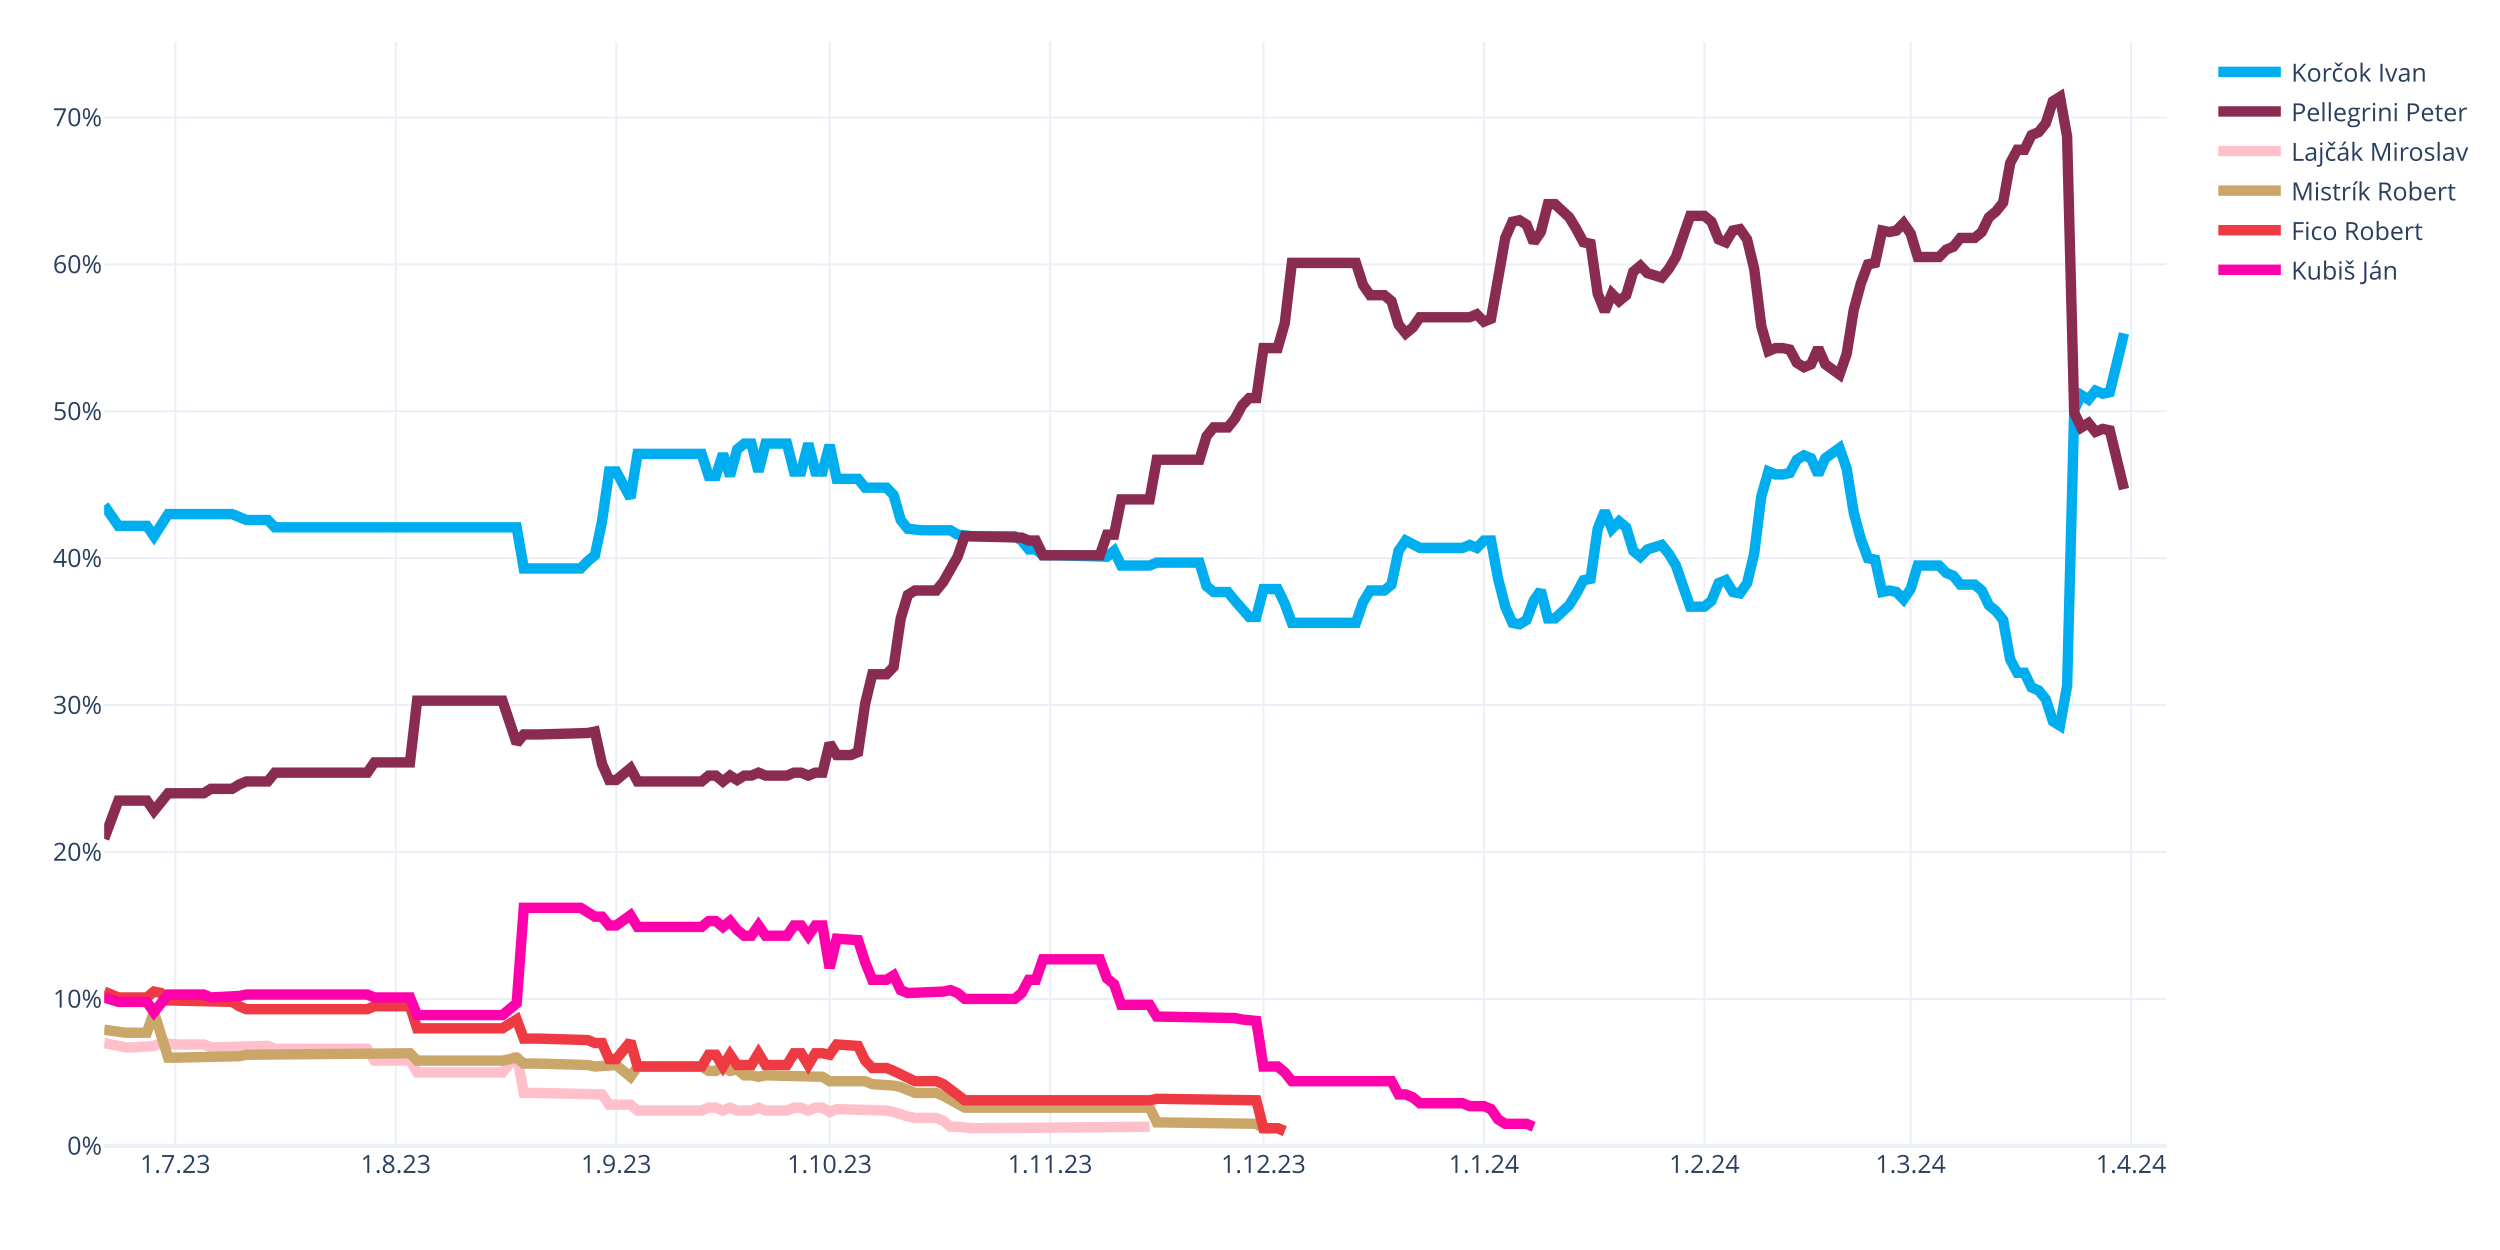
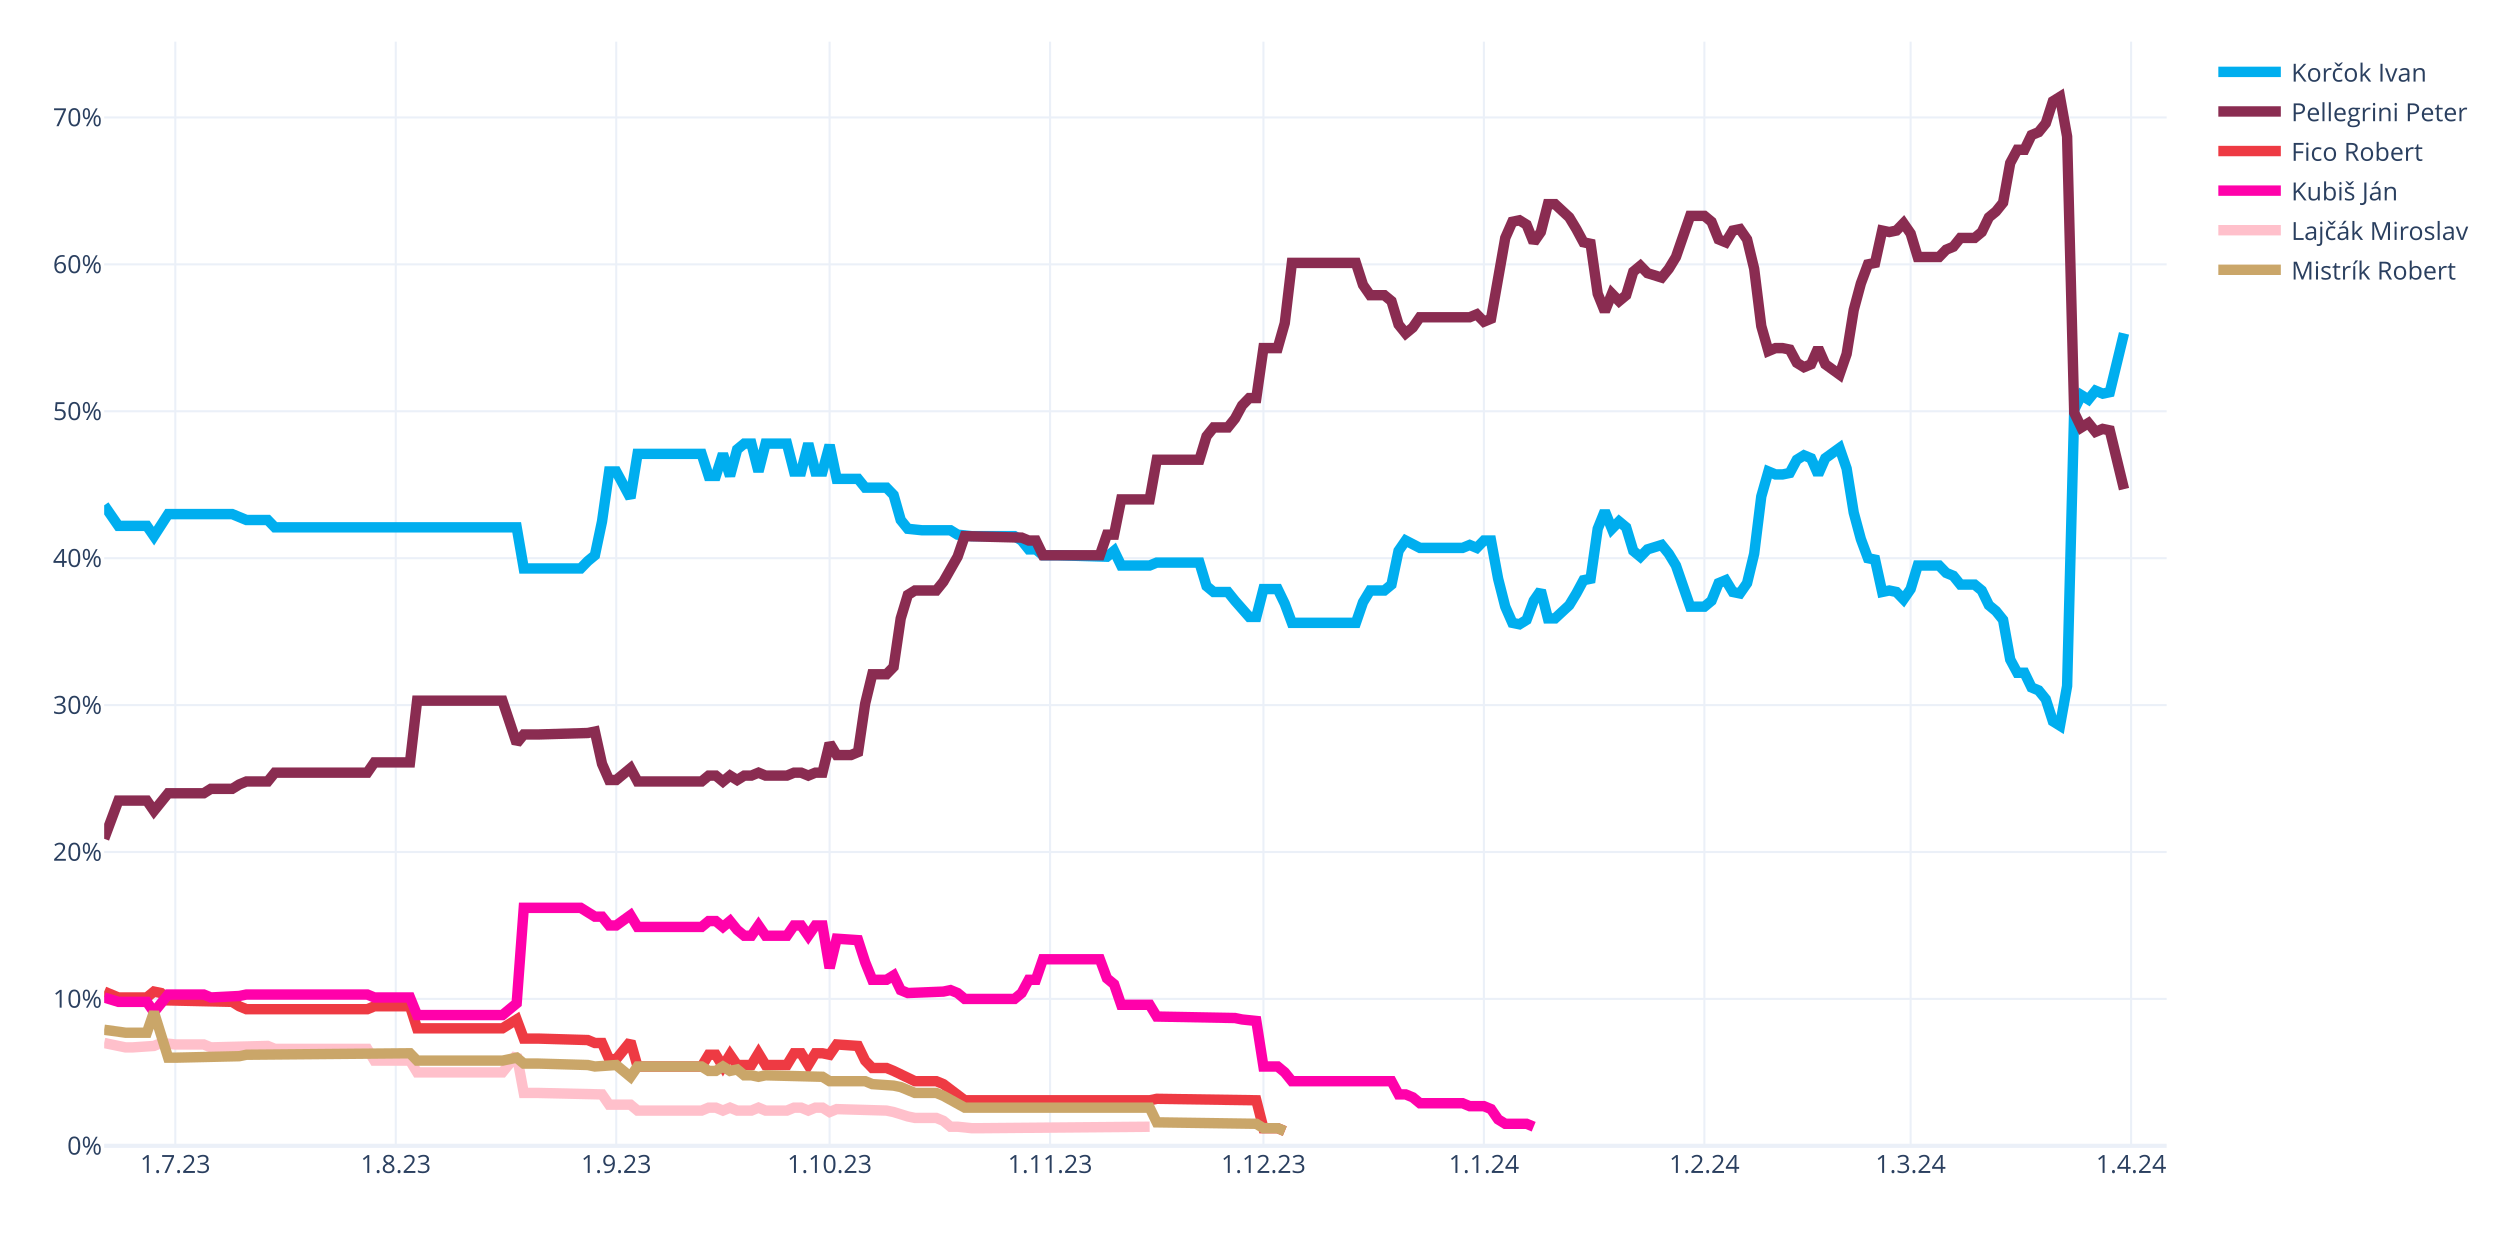
<svg xmlns="http://www.w3.org/2000/svg" class="main-svg" width="1200" height="600" style="" viewBox="0 0 1200 600">
  <rect x="0" y="0" width="1200" height="600" style="fill: rgb(255, 255, 255); fill-opacity: 1;" />
-   <defs id="defs-647e9c">
+   <defs id="defs-c71613">
    <g class="clips">
-       <clipPath id="clip647e9cxyplot" class="plotclip">
+       <clipPath id="clipc71613xyplot" class="plotclip">
        <rect width="990" height="530" />
      </clipPath>
-       <clipPath class="axesclip" id="clip647e9cx">
+       <clipPath class="axesclip" id="clipc71613x">
        <rect x="50" y="0" width="990" height="600" />
      </clipPath>
-       <clipPath class="axesclip" id="clip647e9cy">
+       <clipPath class="axesclip" id="clipc71613y">
        <rect x="0" y="20" width="1200" height="530" />
      </clipPath>
-       <clipPath class="axesclip" id="clip647e9cxy">
+       <clipPath class="axesclip" id="clipc71613xy">
        <rect x="50" y="20" width="990" height="530" />
      </clipPath>
    </g>
    <g class="gradients" />
    <g class="patterns" />
  </defs>
  <g class="bglayer" />
  <g class="layer-below">
    <g class="imagelayer" />
    <g class="shapelayer" />
  </g>
  <g class="cartesianlayer">
    <g class="subplot xy">
      <g class="layer-subplot">
        <g class="shapelayer" />
        <g class="imagelayer" />
      </g>
      <g class="minor-gridlayer">
        <g class="x" />
        <g class="y" />
      </g>
      <g class="gridlayer">
        <g class="x">
          <path class="xgrid crisp" transform="translate(84.14,0)" d="M0,20v530" style="stroke: rgb(235, 240, 248); stroke-opacity: 1; stroke-width: 1px;" />
          <path class="xgrid crisp" transform="translate(189.97,0)" d="M0,20v530" style="stroke: rgb(235, 240, 248); stroke-opacity: 1; stroke-width: 1px;" />
          <path class="xgrid crisp" transform="translate(295.79,0)" d="M0,20v530" style="stroke: rgb(235, 240, 248); stroke-opacity: 1; stroke-width: 1px;" />
          <path class="xgrid crisp" transform="translate(398.21,0)" d="M0,20v530" style="stroke: rgb(235, 240, 248); stroke-opacity: 1; stroke-width: 1px;" />
          <path class="xgrid crisp" transform="translate(504.03,0)" d="M0,20v530" style="stroke: rgb(235, 240, 248); stroke-opacity: 1; stroke-width: 1px;" />
          <path class="xgrid crisp" transform="translate(606.45,0)" d="M0,20v530" style="stroke: rgb(235, 240, 248); stroke-opacity: 1; stroke-width: 1px;" />
          <path class="xgrid crisp" transform="translate(712.28,0)" d="M0,20v530" style="stroke: rgb(235, 240, 248); stroke-opacity: 1; stroke-width: 1px;" />
          <path class="xgrid crisp" transform="translate(818.1,0)" d="M0,20v530" style="stroke: rgb(235, 240, 248); stroke-opacity: 1; stroke-width: 1px;" />
          <path class="xgrid crisp" transform="translate(917.1,0)" d="M0,20v530" style="stroke: rgb(235, 240, 248); stroke-opacity: 1; stroke-width: 1px;" />
          <path class="xgrid crisp" transform="translate(1022.93,0)" d="M0,20v530" style="stroke: rgb(235, 240, 248); stroke-opacity: 1; stroke-width: 1px;" />
        </g>
        <g class="y">
          <path class="ygrid crisp" transform="translate(0,479.48)" d="M50,0h990" style="stroke: rgb(235, 240, 248); stroke-opacity: 1; stroke-width: 1px;" />
          <path class="ygrid crisp" transform="translate(0,408.96)" d="M50,0h990" style="stroke: rgb(235, 240, 248); stroke-opacity: 1; stroke-width: 1px;" />
          <path class="ygrid crisp" transform="translate(0,338.45)" d="M50,0h990" style="stroke: rgb(235, 240, 248); stroke-opacity: 1; stroke-width: 1px;" />
          <path class="ygrid crisp" transform="translate(0,267.93)" d="M50,0h990" style="stroke: rgb(235, 240, 248); stroke-opacity: 1; stroke-width: 1px;" />
          <path class="ygrid crisp" transform="translate(0,197.41)" d="M50,0h990" style="stroke: rgb(235, 240, 248); stroke-opacity: 1; stroke-width: 1px;" />
          <path class="ygrid crisp" transform="translate(0,126.89)" d="M50,0h990" style="stroke: rgb(235, 240, 248); stroke-opacity: 1; stroke-width: 1px;" />
          <path class="ygrid crisp" transform="translate(0,56.37)" d="M50,0h990" style="stroke: rgb(235, 240, 248); stroke-opacity: 1; stroke-width: 1px;" />
        </g>
      </g>
      <g class="zerolinelayer">
        <path class="yzl zl crisp" transform="translate(0,550)" d="M50,0h990" style="stroke: rgb(235, 240, 248); stroke-opacity: 1; stroke-width: 2px;" />
      </g>
      <path class="xlines-below" />
      <path class="ylines-below" />
      <g class="overlines-below" />
      <g class="xaxislayer-below" />
      <g class="yaxislayer-below" />
      <g class="overaxes-below" />
-       <g class="plot" transform="translate(50,20)" clip-path="url(#clip647e9cxyplot)">
+       <g class="plot" transform="translate(50,20)" clip-path="url(#clipc71613xyplot)">
        <g class="scatterlayer mlayer">
-           <g class="trace scatter trace44a4cc" style="stroke-miterlimit: 2; opacity: 1;">
+           <g class="trace scatter tracee97a80" style="stroke-miterlimit: 2; opacity: 1;">
            <g class="fills" />
            <g class="errorbars" />
            <g class="lines">
              <path class="js-line" d="M0,222.54L6.83,232.41L10.24,232.41L20.48,232.41L23.9,237.35L30.72,226.77L34.14,226.77L61.45,226.77L64.86,228.18L68.28,229.59L71.69,229.59L78.52,229.59L81.93,233.12L198,233.12L201.41,252.86L228.72,252.86L232.14,249.34L235.55,246.52L238.97,230.3L242.38,206.32L245.79,206.32L252.62,219.01L256.03,197.86L286.76,197.86L290.17,208.44L293.59,208.44L297,197.86L300.41,208.44L303.83,195.74L307.24,192.92L310.66,192.92L314.07,206.32L317.48,192.92L327.72,192.92L331.14,206.32L334.55,206.32L337.97,192.92L341.38,206.32L344.79,206.32L348.21,193.63L351.62,209.85L361.86,209.85L365.28,214.08L375.52,214.08L378.93,217.6L382.34,229.59L385.76,233.82L392.59,234.53L396,234.53L406.24,234.53L409.66,236.64L416.48,237.35L419.9,237.35L436.97,237.35L440.38,239.46L443.79,243.7L447.21,243.7L450.62,246.52L457.45,246.52L481.34,247.22L484.76,244.4L488.17,251.45L491.59,251.45L501.83,251.45L505.24,250.04L525.72,250.04L529.14,261.33L532.55,264.15L535.97,264.15L539.38,264.15L542.79,268.38L549.62,276.13L553.03,276.13L556.45,262.74L559.86,262.74L563.28,262.74L566.69,269.79L570.1,278.96L573.52,278.96L600.83,278.96L604.24,269.08L607.66,263.44L611.07,263.44L614.48,263.44L617.9,260.62L621.31,244.4L624.72,239.46L631.55,242.99L634.97,242.99L652.03,242.99L655.45,241.58L658.86,242.99L662.28,239.46L665.69,239.46L669.1,257.8L672.52,271.2L675.93,278.96L679.34,279.66L682.76,277.54L686.17,268.38L689.59,263.44L693,276.84L696.41,276.84L703.24,270.49L706.66,264.85L710.07,258.5L713.48,257.8L716.9,233.82L720.31,225.36L723.72,233.82L727.14,230.3L730.55,233.12L733.97,244.4L737.38,247.22L740.79,243.7L747.62,241.58L751.03,245.81L754.45,251.45L757.86,261.33L761.28,271.2L764.69,271.2L768.1,271.2L771.52,268.38L774.93,259.92L778.34,258.5L781.76,264.15L785.17,264.85L788.59,259.92L792,245.81L795.41,218.31L798.83,206.32L802.24,207.73L805.66,207.73L809.07,207.03L812.48,200.68L815.9,198.56L819.31,199.97L822.72,207.73L826.14,199.97L832.97,195.04L836.38,204.91L839.79,226.07L843.21,238.76L846.62,247.93L850.03,248.63L853.45,264.15L856.86,263.44L860.28,264.15L863.69,267.67L867.1,262.74L870.52,251.45L880.76,251.45L884.17,254.98L887.59,256.39L891,260.62L897.83,260.62L901.24,263.44L904.66,270.49L908.07,273.31L911.48,277.54L914.9,296.58L918.31,302.93L921.72,302.93L925.14,309.98L928.55,311.39L931.97,315.62L935.38,326.2L938.79,328.32L942.21,309.28L945.62,176.7L949.03,169.65L952.45,171.77L955.86,167.54L959.28,168.95L962.69,168.24L969.52,140.03" style="vector-effect: none; fill: none; stroke: rgb(0, 174, 239); stroke-opacity: 1; stroke-width: 5px; opacity: 1;" />
            </g>
            <g class="points" />
            <g class="text" />
          </g>
-           <g class="trace scatter tracecb1fb4" style="stroke-miterlimit: 2; opacity: 1;">
+           <g class="trace scatter tracebbba06" style="stroke-miterlimit: 2; opacity: 1;">
            <g class="fills" />
            <g class="errorbars" />
            <g class="lines">
              <path class="js-line" d="M0,382.62L6.83,364.28L10.24,364.28L20.48,364.28L23.9,369.22L30.72,360.76L34.14,360.76L47.79,360.76L51.21,358.64L61.45,358.64L64.86,356.53L68.28,355.11L71.69,355.11L78.52,355.11L81.93,350.88L126.31,350.88L129.72,345.95L146.79,345.95L150.21,316.33L191.17,316.33L198,336.78L201.41,332.55L208.24,332.55L232.14,331.84L235.55,331.14L238.97,346.65L242.38,354.41L245.79,354.41L249.21,351.59L252.62,348.77L256.03,355.11L286.76,355.11L290.17,352.29L293.59,352.29L297,355.11L300.41,352.29L303.83,354.41L307.24,352.29L310.66,352.29L314.07,350.88L317.48,352.29L327.72,352.29L331.14,350.88L334.55,350.88L337.97,352.29L341.38,350.88L344.79,350.88L348.21,336.78L351.62,342.42L358.45,342.42L361.86,341.01L365.28,317.74L368.69,303.64L375.52,303.64L378.93,300.11L382.34,276.84L385.76,265.56L389.17,263.44L392.59,263.44L399.41,263.44L402.83,259.21L409.66,247.22L413.07,237.35L440.38,238.05L443.79,239.46L447.21,239.46L450.62,246.52L477.93,246.52L481.34,236.64L484.76,236.64L488.17,219.72L501.83,219.72L505.24,200.68L525.72,200.68L529.14,189.4L532.55,185.17L535.97,185.17L539.38,185.17L542.79,180.93L546.21,174.59L549.62,171.06L553.03,171.06L556.45,147.09L563.28,147.09L566.69,135.1L570.1,106.19L573.52,106.19L600.83,106.19L604.24,116.76L607.66,121.7L611.07,121.7L614.48,121.7L617.9,124.52L621.31,135.8L624.72,140.03L628.14,137.21L631.55,132.28L655.45,132.28L658.86,130.87L662.28,134.39L665.69,132.98L672.52,94.2L675.93,86.44L679.34,85.74L682.76,87.85L686.17,96.31L689.59,91.38L693,77.98L696.41,77.98L703.24,84.32L706.66,89.97L710.07,96.31L713.48,97.02L716.9,120.99L720.31,129.46L723.72,120.99L727.14,124.52L730.55,121.7L733.97,110.42L737.38,107.6L740.79,111.12L747.62,113.24L751.03,109.01L754.45,103.36L757.86,93.49L761.28,83.62L764.69,83.62L768.1,83.62L771.52,86.44L774.93,94.9L778.34,96.31L781.76,90.67L785.17,89.97L788.59,94.9L792,109.01L795.41,136.51L798.83,148.5L802.24,147.09L805.66,147.09L809.07,147.79L812.48,154.14L815.9,156.25L819.31,154.84L822.72,147.09L826.14,154.84L832.97,159.78L836.38,149.91L839.79,128.75L843.21,116.06L846.62,106.89L850.03,106.19L853.45,90.67L856.86,91.38L860.28,90.67L863.69,87.15L867.1,92.08L870.52,103.36L880.76,103.36L884.17,99.84L887.59,98.43L891,94.2L897.83,94.2L901.24,91.38L904.66,84.32L908.07,81.5L911.48,77.27L914.9,58.23L918.31,51.89L921.72,51.89L925.14,44.83L928.55,43.42L931.97,39.19L935.38,28.62L938.79,26.5L942.21,45.54L945.62,178.11L949.03,185.17L952.45,183.05L955.86,187.28L959.28,185.87L962.69,186.58L969.52,214.78" style="vector-effect: none; fill: none; stroke: rgb(138, 44, 81); stroke-opacity: 1; stroke-width: 5px; opacity: 1;" />
            </g>
            <g class="points" />
            <g class="text" />
          </g>
-           <g class="trace scatter tracee4de84" style="stroke-miterlimit: 2; opacity: 1;">
+           <g class="trace scatter trace15da5d" style="stroke-miterlimit: 2; opacity: 1;">
+             <g class="fills" />
+             <g class="errorbars" />
+             <g class="lines">
+               <path class="js-line" d="M0,455.96L6.83,458.78L10.24,458.78L20.48,458.78L23.9,455.96L27.31,456.66L30.72,460.19L61.45,460.89L64.86,463.01L68.28,464.42L71.69,464.42L126.31,464.42L129.72,463.01L146.79,463.01L150.21,473.59L191.17,473.59L198,469.35L201.41,478.52L208.24,478.52L232.14,479.23L235.55,480.64L238.97,480.64L242.38,488.39L245.79,488.39L249.21,484.16L252.62,479.93L256.03,491.92L286.76,491.92L290.17,486.28L293.59,486.28L297,491.92L300.41,486.28L303.83,491.21L310.66,491.21L314.07,485.57L317.48,491.21L320.9,491.21L327.72,491.21L331.14,485.57L334.55,485.57L337.97,491.21L341.38,485.57L344.79,485.57L348.21,486.28L351.62,481.34L361.86,482.05L365.28,489.1L368.69,492.63L372.1,492.63L375.52,492.63L378.93,494.04L389.17,498.97L392.59,498.97L399.41,498.97L402.83,500.38L413.07,508.14L416.48,508.14L501.83,508.14L505.24,507.43L553.03,508.14L556.45,521.54L563.28,521.54L566.69,522.95" style="vector-effect: none; fill: none; stroke: rgb(238, 58, 67); stroke-opacity: 1; stroke-width: 5px; opacity: 1;" />
+             </g>
+             <g class="points" />
+             <g class="text" />
+           </g>
+           <g class="trace scatter trace97dcdb" style="stroke-miterlimit: 2; opacity: 1;">
+             <g class="fills" />
+             <g class="errorbars" />
+             <g class="lines">
+               <path class="js-line" d="M0,458.78L6.83,460.89L10.24,460.89L20.48,460.89L23.9,465.83L30.72,457.37L34.14,457.37L47.79,457.37L51.21,458.78L64.86,458.07L68.28,457.37L126.31,457.37L129.72,458.78L146.79,458.78L150.21,467.24L191.17,467.24L198,461.6L201.41,415.76L208.24,415.76L228.72,415.76L232.14,417.88L235.55,419.99L238.97,419.99L242.38,424.22L245.79,424.22L252.62,419.29L256.03,424.93L286.76,424.93L290.17,422.11L293.59,422.11L297,424.93L300.41,422.11L303.83,426.34L307.24,429.16L310.66,429.16L314.07,424.22L317.48,429.16L327.72,429.16L331.14,424.22L334.55,424.22L337.97,429.16L341.38,424.22L344.79,424.22L348.21,444.67L351.62,430.57L361.86,431.27L365.28,441.85L368.69,450.31L372.1,450.31L375.52,450.31L378.93,448.2L382.34,455.25L385.76,456.66L402.83,455.96L406.24,455.25L409.66,456.66L413.07,459.48L436.97,459.48L440.38,456.66L443.79,450.31L447.21,450.31L450.62,440.44L457.45,440.44L477.93,440.44L481.34,449.61L484.76,452.43L488.17,462.3L501.83,462.3L505.24,467.94L542.79,468.65L546.21,469.35L553.03,470.06L556.45,491.92L563.28,491.92L566.69,494.74L570.1,498.97L573.52,498.97L617.9,498.97L621.31,505.32L624.72,505.32L628.14,506.73L631.55,509.55L634.97,509.55L652.03,509.55L655.45,510.96L662.28,510.96L665.69,512.37L669.1,517.31L672.52,519.42L682.76,519.42L686.17,520.83" style="vector-effect: none; fill: none; stroke: rgb(255, 1, 170); stroke-opacity: 1; stroke-width: 5px; opacity: 1;" />
+             </g>
+             <g class="points" />
+             <g class="text" />
+           </g>
+           <g class="trace scatter traceb3949d" style="stroke-miterlimit: 2; opacity: 1;">
            <g class="fills" />
            <g class="errorbars" />
            <g class="lines">
              <path class="js-line" d="M0,480.64L10.24,482.75L13.66,482.75L23.9,482.05L27.31,480.64L34.14,481.34L37.55,481.34L47.79,481.34L51.21,482.75L78.52,482.05L81.93,483.46L126.31,483.46L129.72,489.1L146.79,489.1L150.21,494.74L191.17,494.74L198,486.28L201.41,504.61L208.24,504.61L238.97,505.32L242.38,510.25L252.62,510.25L256.03,513.08L286.76,513.08L290.17,511.67L293.59,511.67L297,513.08L300.41,511.67L303.83,513.08L310.66,513.08L314.07,511.67L317.48,513.08L320.9,513.08L327.72,513.08L331.14,511.67L334.55,511.67L337.97,513.08L341.38,511.67L344.79,511.67L348.21,513.78L351.62,512.37L375.52,513.08L378.93,513.78L385.76,515.9L389.17,516.6L399.41,516.6L402.83,518.01L406.24,520.83L409.66,520.83L416.48,521.54L419.9,521.54L501.83,520.83" style="vector-effect: none; fill: none; stroke: rgb(255, 192, 203); stroke-opacity: 1; stroke-width: 5px; opacity: 1;" />
            </g>
            <g class="points" />
            <g class="text" />
          </g>
-           <g class="trace scatter tracecaea5e" style="stroke-miterlimit: 2; opacity: 1;">
+           <g class="trace scatter traced9b6c6" style="stroke-miterlimit: 2; opacity: 1;">
            <g class="fills" />
            <g class="errorbars" />
            <g class="lines">
              <path class="js-line" d="M0,474.29L10.24,475.7L13.66,475.7L20.48,475.7L23.9,465.83L30.72,487.69L34.14,487.69L64.86,486.98L68.28,486.28L146.79,485.57L150.21,489.1L191.17,489.1L198,487.69L201.41,490.51L208.24,490.51L232.14,491.21L235.55,491.92L245.79,491.21L249.21,494.04L252.62,496.86L256.03,491.92L286.76,491.92L290.17,494.04L293.59,494.04L297,491.92L300.41,494.04L303.83,493.33L307.24,496.15L310.66,496.15L314.07,496.86L317.48,496.15L344.79,496.86L348.21,498.97L365.28,498.97L368.69,500.38L378.93,501.09L382.34,501.79L389.17,504.61L392.59,504.61L399.41,504.61L402.83,506.02L413.07,511.67L416.48,511.67L501.83,511.67L505.24,518.72L553.03,519.42L556.45,521.54L563.28,521.54L566.69,522.95" style="vector-effect: none; fill: none; stroke: rgb(202, 166, 105); stroke-opacity: 1; stroke-width: 5px; opacity: 1;" />
-             </g>
-             <g class="points" />
-             <g class="text" />
-           </g>
-           <g class="trace scatter tracee7a263" style="stroke-miterlimit: 2; opacity: 1;">
-             <g class="fills" />
-             <g class="errorbars" />
-             <g class="lines">
-               <path class="js-line" d="M0,455.96L6.83,458.78L10.24,458.78L20.48,458.78L23.9,455.96L27.31,456.66L30.72,460.19L61.45,460.89L64.86,463.01L68.28,464.42L71.69,464.42L126.31,464.42L129.72,463.01L146.79,463.01L150.21,473.59L191.17,473.59L198,469.35L201.41,478.52L208.24,478.52L232.14,479.23L235.55,480.64L238.97,480.64L242.38,488.39L245.79,488.39L249.21,484.16L252.62,479.93L256.03,491.92L286.76,491.92L290.17,486.28L293.59,486.28L297,491.92L300.41,486.28L303.83,491.21L310.66,491.21L314.07,485.57L317.48,491.21L320.9,491.21L327.72,491.21L331.14,485.57L334.55,485.57L337.97,491.21L341.38,485.57L344.79,485.57L348.21,486.28L351.62,481.34L361.86,482.05L365.28,489.1L368.69,492.63L372.1,492.63L375.52,492.63L378.93,494.04L389.17,498.97L392.59,498.97L399.41,498.97L402.83,500.38L413.07,508.14L416.48,508.14L501.83,508.14L505.24,507.43L553.03,508.14L556.45,521.54L563.28,521.54L566.69,522.95" style="vector-effect: none; fill: none; stroke: rgb(238, 58, 67); stroke-opacity: 1; stroke-width: 5px; opacity: 1;" />
-             </g>
-             <g class="points" />
-             <g class="text" />
-           </g>
-           <g class="trace scatter trace4ce417" style="stroke-miterlimit: 2; opacity: 1;">
-             <g class="fills" />
-             <g class="errorbars" />
-             <g class="lines">
-               <path class="js-line" d="M0,458.78L6.83,460.89L10.24,460.89L20.48,460.89L23.9,465.83L30.72,457.37L34.14,457.37L47.79,457.37L51.21,458.78L64.86,458.07L68.28,457.37L126.31,457.37L129.72,458.78L146.79,458.78L150.21,467.24L191.17,467.24L198,461.6L201.41,415.76L208.24,415.76L228.72,415.76L232.14,417.88L235.55,419.99L238.97,419.99L242.38,424.22L245.79,424.22L252.62,419.29L256.03,424.93L286.76,424.93L290.17,422.11L293.59,422.11L297,424.93L300.41,422.11L303.83,426.34L307.24,429.16L310.66,429.16L314.07,424.22L317.48,429.16L327.72,429.16L331.14,424.22L334.55,424.22L337.97,429.16L341.38,424.22L344.79,424.22L348.21,444.67L351.62,430.57L361.86,431.27L365.28,441.85L368.69,450.31L372.1,450.31L375.52,450.31L378.93,448.2L382.34,455.25L385.76,456.66L402.83,455.96L406.24,455.25L409.66,456.66L413.07,459.48L436.97,459.48L440.38,456.66L443.79,450.31L447.21,450.31L450.62,440.44L457.45,440.44L477.93,440.44L481.34,449.61L484.76,452.43L488.17,462.3L501.83,462.3L505.24,467.94L542.79,468.65L546.21,469.35L553.03,470.06L556.45,491.92L563.28,491.92L566.69,494.74L570.1,498.97L573.52,498.97L617.9,498.97L621.31,505.32L624.72,505.32L628.14,506.73L631.55,509.55L634.97,509.55L652.03,509.55L655.45,510.96L662.28,510.96L665.69,512.37L669.1,517.31L672.52,519.42L682.76,519.42L686.17,520.83" style="vector-effect: none; fill: none; stroke: rgb(255, 1, 170); stroke-opacity: 1; stroke-width: 5px; opacity: 1;" />
            </g>
            <g class="points" />
            <g class="text" />
          </g>
        </g>
      </g>
      <g class="overplot" />
      <path class="xlines-above crisp" d="M0,0" style="fill: none;" />
      <path class="ylines-above crisp" d="M0,0" style="fill: none;" />
      <g class="overlines-above" />
      <g class="xaxislayer-above">
        <g class="xtick">
          <text text-anchor="middle" x="0" y="563" transform="translate(84.14,0)" style="font-family: 'Open Sans', verdana, arial, sans-serif; font-size: 12px; fill: rgb(42, 63, 95); fill-opacity: 1; white-space: pre; opacity: 1;">1.7.23</text>
        </g>
        <g class="xtick">
          <text text-anchor="middle" x="0" y="563" style="font-family: 'Open Sans', verdana, arial, sans-serif; font-size: 12px; fill: rgb(42, 63, 95); fill-opacity: 1; white-space: pre; opacity: 1;" transform="translate(189.97,0)">1.8.23</text>
        </g>
        <g class="xtick">
          <text text-anchor="middle" x="0" y="563" style="font-family: 'Open Sans', verdana, arial, sans-serif; font-size: 12px; fill: rgb(42, 63, 95); fill-opacity: 1; white-space: pre; opacity: 1;" transform="translate(295.79,0)">1.9.23</text>
        </g>
        <g class="xtick">
          <text text-anchor="middle" x="0" y="563" style="font-family: 'Open Sans', verdana, arial, sans-serif; font-size: 12px; fill: rgb(42, 63, 95); fill-opacity: 1; white-space: pre; opacity: 1;" transform="translate(398.21,0)">1.10.23</text>
        </g>
        <g class="xtick">
          <text text-anchor="middle" x="0" y="563" style="font-family: 'Open Sans', verdana, arial, sans-serif; font-size: 12px; fill: rgb(42, 63, 95); fill-opacity: 1; white-space: pre; opacity: 1;" transform="translate(504.03,0)">1.11.23</text>
        </g>
        <g class="xtick">
          <text text-anchor="middle" x="0" y="563" style="font-family: 'Open Sans', verdana, arial, sans-serif; font-size: 12px; fill: rgb(42, 63, 95); fill-opacity: 1; white-space: pre; opacity: 1;" transform="translate(606.45,0)">1.12.23</text>
        </g>
        <g class="xtick">
          <text text-anchor="middle" x="0" y="563" style="font-family: 'Open Sans', verdana, arial, sans-serif; font-size: 12px; fill: rgb(42, 63, 95); fill-opacity: 1; white-space: pre; opacity: 1;" transform="translate(712.28,0)">1.1.24</text>
        </g>
        <g class="xtick">
          <text text-anchor="middle" x="0" y="563" style="font-family: 'Open Sans', verdana, arial, sans-serif; font-size: 12px; fill: rgb(42, 63, 95); fill-opacity: 1; white-space: pre; opacity: 1;" transform="translate(818.1,0)">1.2.24</text>
        </g>
        <g class="xtick">
          <text text-anchor="middle" x="0" y="563" style="font-family: 'Open Sans', verdana, arial, sans-serif; font-size: 12px; fill: rgb(42, 63, 95); fill-opacity: 1; white-space: pre; opacity: 1;" transform="translate(917.1,0)">1.3.24</text>
        </g>
        <g class="xtick">
          <text text-anchor="middle" x="0" y="563" style="font-family: 'Open Sans', verdana, arial, sans-serif; font-size: 12px; fill: rgb(42, 63, 95); fill-opacity: 1; white-space: pre; opacity: 1;" transform="translate(1022.93,0)">1.4.24</text>
        </g>
      </g>
      <g class="yaxislayer-above">
        <g class="ytick">
          <text text-anchor="end" x="49" y="4.2" transform="translate(0,550)" style="font-family: 'Open Sans', verdana, arial, sans-serif; font-size: 12px; fill: rgb(42, 63, 95); fill-opacity: 1; white-space: pre; opacity: 1;">0%</text>
        </g>
        <g class="ytick">
          <text text-anchor="end" x="49" y="4.2" style="font-family: 'Open Sans', verdana, arial, sans-serif; font-size: 12px; fill: rgb(42, 63, 95); fill-opacity: 1; white-space: pre; opacity: 1;" transform="translate(0,479.48)">10%</text>
        </g>
        <g class="ytick">
          <text text-anchor="end" x="49" y="4.2" style="font-family: 'Open Sans', verdana, arial, sans-serif; font-size: 12px; fill: rgb(42, 63, 95); fill-opacity: 1; white-space: pre; opacity: 1;" transform="translate(0,408.96)">20%</text>
        </g>
        <g class="ytick">
          <text text-anchor="end" x="49" y="4.2" style="font-family: 'Open Sans', verdana, arial, sans-serif; font-size: 12px; fill: rgb(42, 63, 95); fill-opacity: 1; white-space: pre; opacity: 1;" transform="translate(0,338.45)">30%</text>
        </g>
        <g class="ytick">
          <text text-anchor="end" x="49" y="4.2" style="font-family: 'Open Sans', verdana, arial, sans-serif; font-size: 12px; fill: rgb(42, 63, 95); fill-opacity: 1; white-space: pre; opacity: 1;" transform="translate(0,267.93)">40%</text>
        </g>
        <g class="ytick">
          <text text-anchor="end" x="49" y="4.2" style="font-family: 'Open Sans', verdana, arial, sans-serif; font-size: 12px; fill: rgb(42, 63, 95); fill-opacity: 1; white-space: pre; opacity: 1;" transform="translate(0,197.41)">50%</text>
        </g>
        <g class="ytick">
          <text text-anchor="end" x="49" y="4.2" style="font-family: 'Open Sans', verdana, arial, sans-serif; font-size: 12px; fill: rgb(42, 63, 95); fill-opacity: 1; white-space: pre; opacity: 1;" transform="translate(0,126.89)">60%</text>
        </g>
        <g class="ytick">
          <text text-anchor="end" x="49" y="4.2" style="font-family: 'Open Sans', verdana, arial, sans-serif; font-size: 12px; fill: rgb(42, 63, 95); fill-opacity: 1; white-space: pre; opacity: 1;" transform="translate(0,56.37)">70%</text>
        </g>
      </g>
      <g class="overaxes-above" />
    </g>
  </g>
  <g class="polarlayer" />
  <g class="smithlayer" />
  <g class="ternarylayer" />
  <g class="geolayer" />
  <g class="funnelarealayer" />
  <g class="pielayer" />
  <g class="iciclelayer" />
  <g class="treemaplayer" />
  <g class="sunburstlayer" />
  <g class="glimages" />
-   <defs id="topdefs-647e9c">
+   <defs id="topdefs-c71613">
    <g class="clips" />
-     <clipPath id="legend647e9c">
+     <clipPath id="legendc71613">
      <rect width="128" height="124" x="0" y="0" />
    </clipPath>
  </defs>
  <g class="layer-above">
    <g class="imagelayer" />
    <g class="shapelayer" />
  </g>
  <g class="infolayer">
    <g class="legend" pointer-events="all" transform="translate(1059.8,20)">
      <rect class="bg" shape-rendering="crispEdges" style="stroke: rgb(68, 68, 68); stroke-opacity: 1; fill: rgb(255, 255, 255); fill-opacity: 1; stroke-width: 0px;" width="128" height="124" x="0" y="0" />
-       <g class="scrollbox" transform="" clip-path="url(#legend647e9c)">
+       <g class="scrollbox" transform="" clip-path="url(#legendc71613)">
        <g class="groups">
          <g class="traces" transform="translate(0,14.5)" style="opacity: 1;">
            <text class="legendtext" text-anchor="start" x="40" y="4.68" style="font-family: 'Open Sans', verdana, arial, sans-serif; font-size: 12px; fill: rgb(42, 63, 95); fill-opacity: 1; white-space: pre;">Korčok Ivan</text>
            <g class="layers" style="opacity: 1;">
              <g class="legendfill" />
              <g class="legendlines">
                <path class="js-line" d="M5,0h30" style="fill: none; stroke: rgb(0, 174, 239); stroke-opacity: 1; stroke-width: 5px;" />
              </g>
              <g class="legendsymbols">
                <g class="legendpoints" />
              </g>
            </g>
            <rect class="legendtoggle" x="0" y="-9.5" width="122.703" height="19" style="fill: rgb(0, 0, 0); fill-opacity: 0;" />
          </g>
          <g class="traces" transform="translate(0,33.5)" style="opacity: 1;">
            <text class="legendtext" text-anchor="start" x="40" y="4.68" style="font-family: 'Open Sans', verdana, arial, sans-serif; font-size: 12px; fill: rgb(42, 63, 95); fill-opacity: 1; white-space: pre;">Pellegrini Peter</text>
            <g class="layers" style="opacity: 1;">
              <g class="legendfill" />
              <g class="legendlines">
                <path class="js-line" d="M5,0h30" style="fill: none; stroke: rgb(138, 44, 81); stroke-opacity: 1; stroke-width: 5px;" />
              </g>
              <g class="legendsymbols">
                <g class="legendpoints" />
              </g>
            </g>
            <rect class="legendtoggle" x="0" y="-9.5" width="122.703" height="19" style="fill: rgb(0, 0, 0); fill-opacity: 0;" />
          </g>
          <g class="traces" transform="translate(0,52.5)" style="opacity: 1;">
+             <text class="legendtext" text-anchor="start" x="40" y="4.68" style="font-family: 'Open Sans', verdana, arial, sans-serif; font-size: 12px; fill: rgb(42, 63, 95); fill-opacity: 1; white-space: pre;">Fico Robert</text>
+             <g class="layers" style="opacity: 1;">
+               <g class="legendfill" />
+               <g class="legendlines">
+                 <path class="js-line" d="M5,0h30" style="fill: none; stroke: rgb(238, 58, 67); stroke-opacity: 1; stroke-width: 5px;" />
+               </g>
+               <g class="legendsymbols">
+                 <g class="legendpoints" />
+               </g>
+             </g>
+             <rect class="legendtoggle" x="0" y="-9.5" width="122.703" height="19" style="fill: rgb(0, 0, 0); fill-opacity: 0;" />
+           </g>
+           <g class="traces" transform="translate(0,71.5)" style="opacity: 1;">
+             <text class="legendtext" text-anchor="start" x="40" y="4.68" style="font-family: 'Open Sans', verdana, arial, sans-serif; font-size: 12px; fill: rgb(42, 63, 95); fill-opacity: 1; white-space: pre;">Kubiš Ján</text>
+             <g class="layers" style="opacity: 1;">
+               <g class="legendfill" />
+               <g class="legendlines">
+                 <path class="js-line" d="M5,0h30" style="fill: none; stroke: rgb(255, 1, 170); stroke-opacity: 1; stroke-width: 5px;" />
+               </g>
+               <g class="legendsymbols">
+                 <g class="legendpoints" />
+               </g>
+             </g>
+             <rect class="legendtoggle" x="0" y="-9.5" width="122.703" height="19" style="fill: rgb(0, 0, 0); fill-opacity: 0;" />
+           </g>
+           <g class="traces" transform="translate(0,90.5)" style="opacity: 1;">
            <text class="legendtext" text-anchor="start" x="40" y="4.68" style="font-family: 'Open Sans', verdana, arial, sans-serif; font-size: 12px; fill: rgb(42, 63, 95); fill-opacity: 1; white-space: pre;">Lajčák Miroslav</text>
            <g class="layers" style="opacity: 1;">
              <g class="legendfill" />
              <g class="legendlines">
                <path class="js-line" d="M5,0h30" style="fill: none; stroke: rgb(255, 192, 203); stroke-opacity: 1; stroke-width: 5px;" />
              </g>
              <g class="legendsymbols">
                <g class="legendpoints" />
              </g>
            </g>
            <rect class="legendtoggle" x="0" y="-9.5" width="122.703" height="19" style="fill: rgb(0, 0, 0); fill-opacity: 0;" />
          </g>
-           <g class="traces" transform="translate(0,71.5)" style="opacity: 1;">
+           <g class="traces" transform="translate(0,109.5)" style="opacity: 1;">
            <text class="legendtext" text-anchor="start" x="40" y="4.68" style="font-family: 'Open Sans', verdana, arial, sans-serif; font-size: 12px; fill: rgb(42, 63, 95); fill-opacity: 1; white-space: pre;">Mistrík Robert</text>
            <g class="layers" style="opacity: 1;">
              <g class="legendfill" />
              <g class="legendlines">
                <path class="js-line" d="M5,0h30" style="fill: none; stroke: rgb(202, 166, 105); stroke-opacity: 1; stroke-width: 5px;" />
-               </g>
-               <g class="legendsymbols">
-                 <g class="legendpoints" />
-               </g>
-             </g>
-             <rect class="legendtoggle" x="0" y="-9.5" width="122.703" height="19" style="fill: rgb(0, 0, 0); fill-opacity: 0;" />
-           </g>
-           <g class="traces" transform="translate(0,90.5)" style="opacity: 1;">
-             <text class="legendtext" text-anchor="start" x="40" y="4.68" style="font-family: 'Open Sans', verdana, arial, sans-serif; font-size: 12px; fill: rgb(42, 63, 95); fill-opacity: 1; white-space: pre;">Fico Robert</text>
-             <g class="layers" style="opacity: 1;">
-               <g class="legendfill" />
-               <g class="legendlines">
-                 <path class="js-line" d="M5,0h30" style="fill: none; stroke: rgb(238, 58, 67); stroke-opacity: 1; stroke-width: 5px;" />
-               </g>
-               <g class="legendsymbols">
-                 <g class="legendpoints" />
-               </g>
-             </g>
-             <rect class="legendtoggle" x="0" y="-9.5" width="122.703" height="19" style="fill: rgb(0, 0, 0); fill-opacity: 0;" />
-           </g>
-           <g class="traces" transform="translate(0,109.5)" style="opacity: 1;">
-             <text class="legendtext" text-anchor="start" x="40" y="4.68" style="font-family: 'Open Sans', verdana, arial, sans-serif; font-size: 12px; fill: rgb(42, 63, 95); fill-opacity: 1; white-space: pre;">Kubiš Ján</text>
-             <g class="layers" style="opacity: 1;">
-               <g class="legendfill" />
-               <g class="legendlines">
-                 <path class="js-line" d="M5,0h30" style="fill: none; stroke: rgb(255, 1, 170); stroke-opacity: 1; stroke-width: 5px;" />
              </g>
              <g class="legendsymbols">
                <g class="legendpoints" />
              </g>
            </g>
            <rect class="legendtoggle" x="0" y="-9.5" width="122.703" height="19" style="fill: rgb(0, 0, 0); fill-opacity: 0;" />
          </g>
        </g>
      </g>
      <rect class="scrollbar" rx="20" ry="3" width="0" height="0" style="fill: rgb(128, 139, 164); fill-opacity: 1;" x="0" y="0" />
    </g>
    <g class="g-gtitle" />
    <g class="g-xtitle" />
    <g class="g-ytitle" />
  </g>
</svg>
